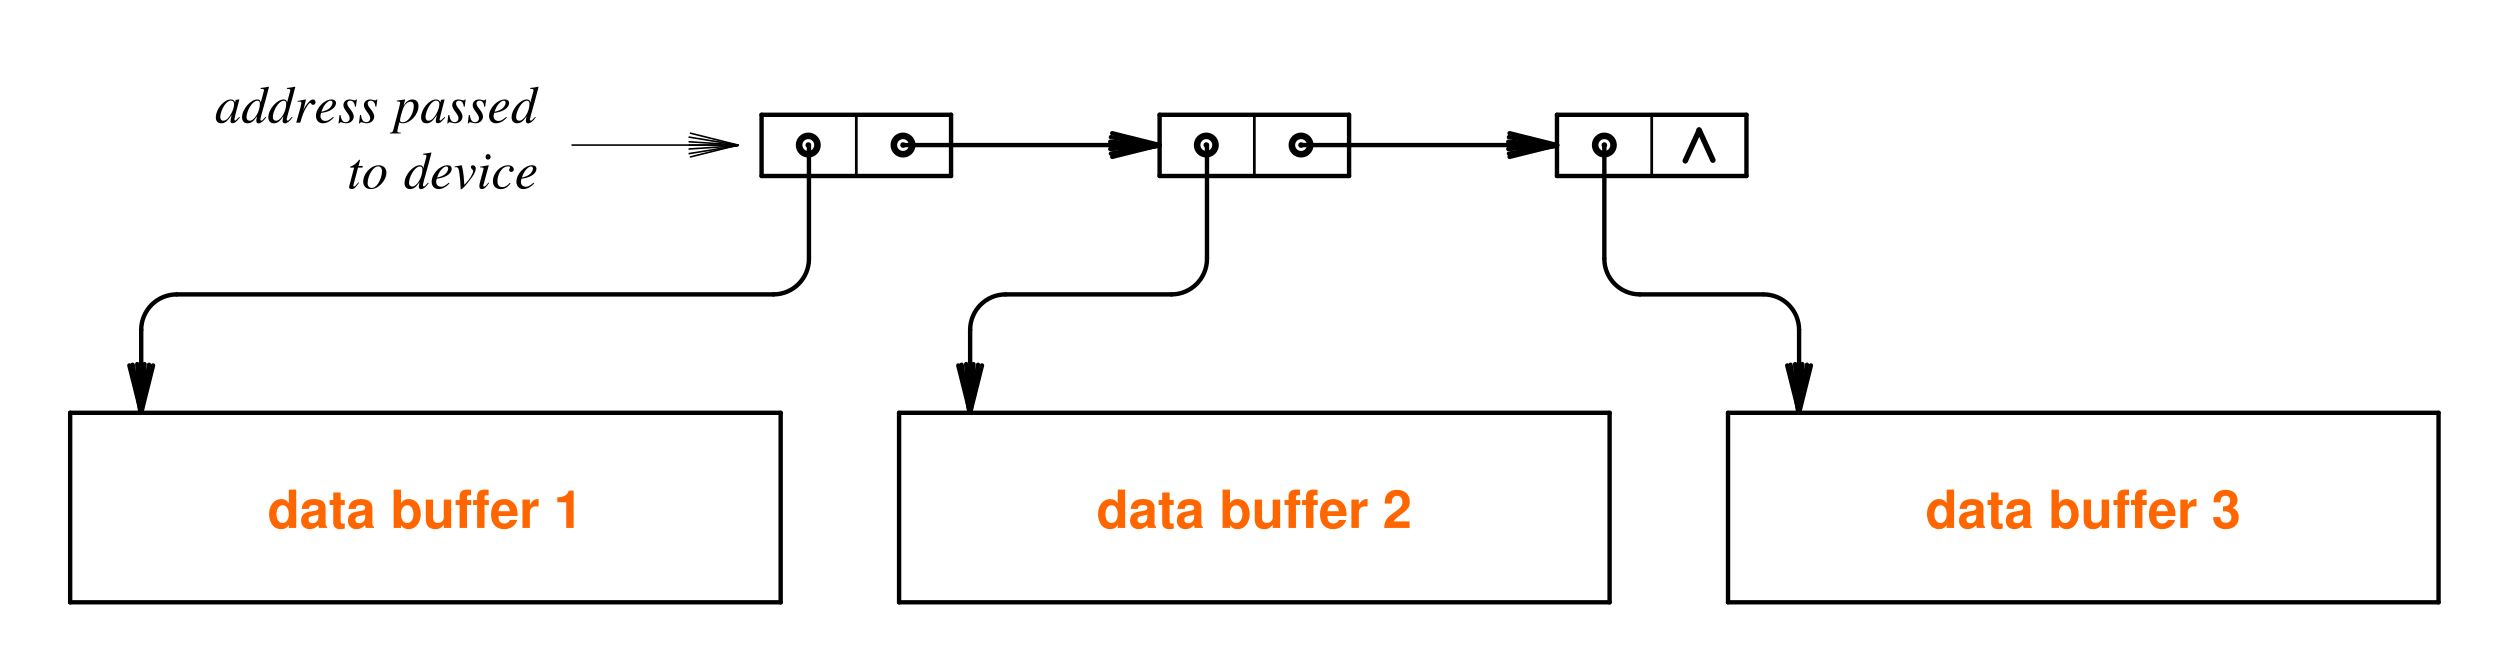
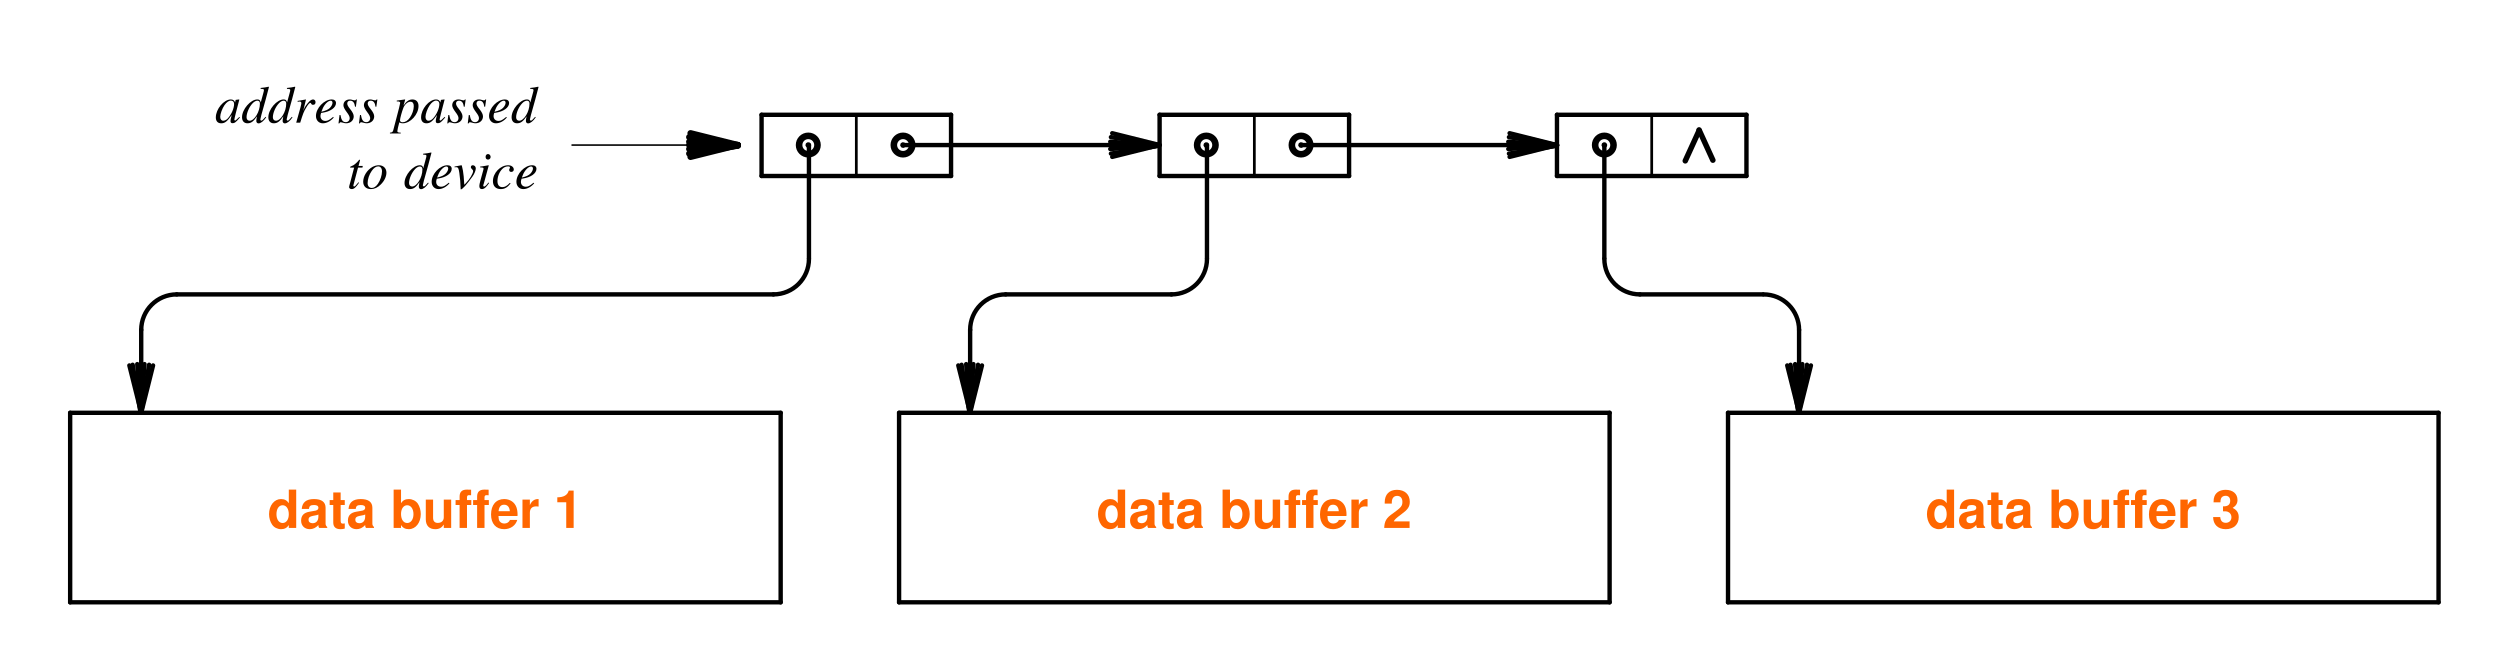
<svg xmlns="http://www.w3.org/2000/svg" xmlns:xlink="http://www.w3.org/1999/xlink" width="380" height="100" version="1.1" viewBox="0 0 380 100">
  <defs>
    <g id="k">
-       <path d="m3.234 0h1.125v-5.828h-1.125v2.062c-0.281-0.422-0.641-0.625-1.188-0.625-1.031 0-1.812 0.984-1.812 2.297 0 0.578 0.172 1.172 0.469 1.594 0.281 0.422 0.812 0.688 1.344 0.688 0.547 0 0.906-0.203 1.188-0.625zm-0.938-3.453c0.562 0 0.938 0.547 0.938 1.375 0 0.781-0.375 1.328-0.938 1.328s-0.938-0.547-0.938-1.344c0-0.812 0.375-1.359 0.938-1.359z" />
+       <path d="m3.234 0h1.125v-5.828h-1.125v2.062c-.281-.422-.641-.625-1.188-.625-1.031 0-1.812.984-1.812 2.297 0 .578.172 1.172.469 1.594.281.422.812.688 1.344.688.547 0 .906-.203 1.188-.625zm-.938-3.453c.562 0 .938.547.938 1.375 0 .781-.375 1.328-.938 1.328s-.938-.547-.938-1.344c0-.812.375-1.359.938-1.359z" />
    </g>
    <g id="b">
-       <path d="m4.188-0.141c-0.188-0.172-0.25-0.312-0.25-0.516v-2.406c0-0.875-0.594-1.328-1.766-1.328s-1.781 0.5-1.859 1.5h1.094c0.047-0.453 0.234-0.594 0.781-0.594 0.438 0 0.656 0.141 0.656 0.422 0 0.156-0.078 0.266-0.203 0.344-0.141 0.078-0.141 0.078-0.703 0.172l-0.438 0.078c-0.859 0.141-1.281 0.578-1.281 1.359 0 0.766 0.531 1.297 1.312 1.297 0.484 0 0.922-0.203 1.312-0.625 0 0.234 0.031 0.312 0.125 0.438h1.219zm-1.344-1.594c0 0.641-0.328 1.016-0.891 1.016-0.375 0-0.609-0.203-0.609-0.516 0-0.344 0.172-0.5 0.641-0.594l0.391-0.078c0.281-0.047 0.344-0.062 0.469-0.141z" />
+       <path d="m4.188-.141c-.188-.172-.25-.312-.25-.516v-2.406c0-.875-.594-1.328-1.766-1.328s-1.781.5-1.859 1.5h1.094c.047-.453.234-.594.781-.594.438 0 .656.141.656.422 0 .156-.078.266-.203.344-.141.078-.141.078-.703.172l-.438.078c-.859.141-1.281.578-1.281 1.359 0 .766.531 1.297 1.312 1.297.484 0 .922-.203 1.312-.625 0 .234.031.312.125.438h1.219zm-1.344-1.594c0 .641-.328 1.016-.891 1.016-.375 0-.609-.203-.609-.516 0-.344.172-.5.641-.594l.391-.078c.281-.047.344-.062.469-.141z" />
    </g>
    <g id="j">
-       <path d="m2.406-4.234h-0.625v-1.156h-1.125v1.156h-0.547v0.75h0.547v2.656c0 0.672 0.375 1.016 1.109 1.016 0.25 0 0.438-0.031 0.641-0.094v-0.781c-0.109 0.016-0.172 0.031-0.25 0.031-0.297 0-0.375-0.094-0.375-0.484v-2.344h0.625z" />
+       <path d="m2.406-4.234h-.625v-1.156h-1.125v1.156h-.547v.75h.547v2.656c0 .672.375 1.016 1.109 1.016.25 0 .438-.031.641-.094v-.781c-.109.016-.172.031-.25.031-.297 0-.375-.094-.375-.484v-2.344h.625z" />
    </g>
    <g id="i">
-       <path d="m0.469-5.828v5.828h1.125v-0.438c0.266 0.422 0.641 0.625 1.188 0.625 1.031 0 1.812-0.984 1.812-2.297 0-0.578-0.172-1.172-0.453-1.594-0.297-0.422-0.828-0.688-1.359-0.688-0.547 0-0.922 0.203-1.188 0.625v-2.062zm2.062 2.375c0.562 0 0.953 0.562 0.953 1.359s-0.391 1.344-0.953 1.344-0.938-0.531-0.938-1.375c0-0.781 0.375-1.328 0.938-1.328z" />
+       <path d="m.469-5.828v5.828h1.125v-.438c.266.422.641.625 1.188.625 1.031 0 1.812-.984 1.812-2.297 0-.578-.172-1.172-.453-1.594-.297-.422-.828-.688-1.359-.688-.547 0-.922.203-1.188.625v-2.062zm2.062 2.375c.562 0 .953.562.953 1.359s-.391 1.344-.953 1.344-.938-.531-.938-1.375c0-.781.375-1.328.938-1.328z" />
    </g>
    <g id="h">
-       <path d="m4.328 0v-4.312h-1.125v2.703c0 0.5-0.344 0.844-0.906 0.844-0.469 0-0.719-0.266-0.719-0.781v-2.766h-1.109v3c0 0.953 0.516 1.5 1.438 1.5 0.594 0 0.984-0.219 1.297-0.703v0.516z" />
+       <path d="m4.328 0v-4.312h-1.125v2.703c0 .5-.344.844-.906.844-.469 0-.719-.266-.719-.781v-2.766h-1.109v3c0 .953.516 1.5 1.438 1.5.594 0 .984-.219 1.297-.703v.516z" />
    </g>
    <g id="a">
-       <path d="m2.5-4.234h-0.656v-0.422c0-0.219 0.094-0.328 0.297-0.328 0.109 0 0.219 0 0.328 0.016v-0.844c-0.25-0.016-0.484-0.016-0.641-0.016-0.75 0-1.109 0.344-1.109 1.078v0.516h-0.609v0.75h0.609v3.484h1.125v-3.484h0.656z" />
+       <path d="m2.5-4.234h-.656v-.422c0-.219.094-.328.297-.328.109 0 .219 0 .328.016v-.844c-.25-.016-.484-.016-.641-.016-.75 0-1.109.344-1.109 1.078v.516h-.609v.75h.609v3.484h1.125v-3.484h.656z" />
    </g>
    <g id="g">
-       <path d="m4.188-1.812c0.016-0.094 0.016-0.125 0.016-0.188 0-0.438-0.062-0.828-0.172-1.141-0.281-0.781-0.984-1.25-1.859-1.25-1.234 0-2 0.891-2 2.344 0 1.391 0.75 2.234 1.984 2.234 0.969 0 1.75-0.547 2-1.406h-1.109c-0.141 0.344-0.453 0.547-0.859 0.547-0.312 0-0.578-0.141-0.734-0.375-0.094-0.156-0.141-0.359-0.156-0.766zm-2.875-0.734c0.078-0.672 0.344-0.984 0.844-0.984 0.516 0 0.812 0.344 0.875 0.984z" />
+       <path d="m4.188-1.812c.016-.094.016-.125.016-.188 0-.438-.062-.828-.172-1.141-.281-.781-.984-1.25-1.859-1.25-1.234 0-2 .891-2 2.344 0 1.391.75 2.234 1.984 2.234.969 0 1.75-.547 2-1.406h-1.109c-.141.344-.453.547-.859.547-.312 0-.578-.141-.734-.375-.094-.156-.141-.359-.156-.766zm-2.875-.734c.078-.672.344-.984.844-.984.516 0 .812.344.875.984z" />
    </g>
    <g id="f">
-       <path d="m0.5-4.312v4.312h1.125v-2.297c0-0.656 0.328-0.984 0.984-0.984 0.125 0 0.203 0.016 0.344 0.031v-1.141h-0.125c-0.516 0-0.953 0.328-1.203 0.922v-0.844z" />
+       <path d="m.5-4.312v4.312h1.125v-2.297c0-.656.328-.984.984-.984.125 0 .203.016.344.031v-1.141h-.125c-.516 0-.953.328-1.203.922v-.844z" />
    </g>
    <g id="t">
-       <path d="m1.906-3.906v3.906h1.125v-5.672h-0.75c-0.172 0.672-0.766 1.016-1.734 1.016v0.75z" />
+       <path d="m1.906-3.906v3.906h1.125v-5.672h-.75c-.172.672-.766 1.016-1.734 1.016v.75z" />
    </g>
    <g id="v">
-       <path d="m4.094-1h-2.406c0.156-0.297 0.328-0.469 1.156-1.078 0.984-0.719 1.281-1.141 1.281-1.906 0-1.109-0.766-1.812-1.953-1.812-1.172 0-1.859 0.703-1.859 1.906v0.188h1.078v-0.172c0-0.641 0.297-1 0.812-1 0.5 0 0.797 0.344 0.797 0.906 0 0.625-0.188 0.859-1.453 1.766-0.969 0.656-1.266 1.141-1.312 2.203h3.859z" />
+       <path d="m4.094-1h-2.406c.156-.297.328-.469 1.156-1.078.984-.719 1.281-1.141 1.281-1.906 0-1.109-.766-1.812-1.953-1.812-1.172 0-1.859.703-1.859 1.906v.188h1.078v-.172c0-.641.297-1 .812-1 .5 0 .797.344.797.906 0 .625-.188.859-1.453 1.766-.969.656-1.266 1.141-1.312 2.203h3.859z" />
    </g>
    <g id="u">
-       <path d="m1.734-2.531c0.438 0 0.453 0 0.656 0.047 0.375 0.109 0.625 0.438 0.625 0.859 0 0.5-0.359 0.844-0.844 0.844-0.531 0-0.812-0.297-0.859-0.875h-1.078c0 1.125 0.734 1.844 1.906 1.844 1.219 0 1.984-0.719 1.984-1.812 0-0.672-0.281-1.109-0.922-1.422 0.516-0.328 0.734-0.688 0.734-1.203 0-0.938-0.703-1.547-1.797-1.547-0.828 0-1.453 0.359-1.703 0.984-0.094 0.266-0.141 0.453-0.141 0.922h1.047c0.016-0.297 0.031-0.453 0.094-0.594 0.094-0.25 0.359-0.406 0.688-0.406 0.438 0 0.703 0.281 0.703 0.75 0 0.578-0.328 0.859-1 0.859h-0.094z" />
+       <path d="m1.734-2.531c.438 0 .453 0 .656.047.375.109.625.438.625.859 0 .5-.359.844-.844.844-.531 0-.812-.297-.859-.875h-1.078c0 1.125.734 1.844 1.906 1.844 1.219 0 1.984-.719 1.984-1.812 0-.672-.281-1.109-.922-1.422.516-.328.734-.688.734-1.203 0-.938-.703-1.547-1.797-1.547-.828 0-1.453.359-1.703.984-.094.266-.141.453-.141.922h1.047c.016-.297.031-.453.094-.594.094-.25.359-.406.688-.406.438 0 .703.281.703.75 0 .578-.328.859-1 .859h-.094z" />
    </g>
    <g id="l">
-       <path d="m3.719-0.875-0.234 0.219c-0.25 0.25-0.344 0.328-0.406 0.328s-0.125-0.047-0.125-0.109c0-0.156 0.344-1.531 0.719-2.906 0.031-0.078 0.031-0.094 0.047-0.156l-0.062-0.031-0.484 0.062-0.016 0.016-0.094 0.391c-0.062-0.297-0.297-0.469-0.641-0.469-1.062 0-2.281 1.453-2.281 2.734 0 0.562 0.297 0.891 0.812 0.891 0.562 0 0.906-0.266 1.609-1.266-0.172 0.656-0.188 0.719-0.188 0.922 0 0.234 0.094 0.328 0.328 0.328 0.312 0 0.5-0.156 1.109-0.875zm-1.25-2.484c0.281 0.016 0.453 0.219 0.453 0.5 0 0.672-0.406 1.609-0.953 2.203-0.188 0.219-0.469 0.359-0.703 0.359-0.281 0-0.453-0.234-0.453-0.594 0-0.453 0.297-1.266 0.641-1.766 0.328-0.469 0.688-0.719 1.016-0.703z" />
+       <path d="m3.719-.875-.234.219c-.25.25-.344.328-.406.328s-.125-.047-.125-.109c0-.156.344-1.531.719-2.906.031-.078.031-.094.047-.156l-.062-.031-.484.062-.016.016-.094.391c-.062-.297-.297-.469-.641-.469-1.062 0-2.281 1.453-2.281 2.734 0 .562.297.891.812.891.562 0 .906-.266 1.609-1.266-.172.656-.188.719-.188.922 0 .234.094.328.328.328.312 0 .5-.156 1.109-.875zm-1.25-2.484c.281.016.453.219.453.5 0 .672-.406 1.609-.953 2.203-.188.219-.469.359-.703.359-.281 0-.453-.234-.453-.594 0-.453.297-1.266.641-1.766.328-.469.688-.719 1.016-.703z" />
    </g>
    <g id="e">
-       <path d="m3.703-0.891c-0.438 0.5-0.516 0.578-0.656 0.578-0.078 0-0.141-0.078-0.141-0.172 0-0.125 0.25-1.062 0.516-1.969 0.188-0.641 0.344-1.219 0.797-2.969l-0.047-0.047c-0.406 0.094-0.703 0.141-1.219 0.188v0.141c0.438 0.016 0.5 0.031 0.5 0.203 0 0.109-0.016 0.141-0.125 0.562l-0.359 1.312c-0.062-0.344-0.203-0.469-0.516-0.469-1.031 0-2.328 1.5-2.328 2.703 0 0.578 0.312 0.922 0.828 0.922 0.547 0 0.906-0.266 1.453-1.062-0.094 0.406-0.109 0.531-0.109 0.719 0 0.203 0.141 0.359 0.328 0.359 0.344 0 0.766-0.328 1.172-0.922zm-1.219-2.453c0.25 0.016 0.359 0.172 0.359 0.453 0 1.219-0.828 2.594-1.562 2.594-0.281 0-0.469-0.203-0.469-0.531 0-0.656 0.406-1.594 0.938-2.141 0.219-0.234 0.516-0.391 0.734-0.375z" />
+       <path d="m3.703-.891c-.438.5-.516.578-.656.578-.078 0-.141-.078-.141-.172 0-.125.25-1.062.516-1.969.188-.641.344-1.219.797-2.969l-.047-.047c-.406.094-.703.141-1.219.188v.141c.438.016.5.031.5.203 0 .109-.016.141-.125.562l-.359 1.312c-.062-.344-.203-.469-.516-.469-1.031 0-2.328 1.5-2.328 2.703 0 .578.312.922.828.922.547 0 .906-.266 1.453-1.062-.094.406-.109.531-.109.719 0 .203.141.359.328.359.344 0 .766-.328 1.172-.922zm-1.219-2.453c.25.016.359.172.359.453 0 1.219-.828 2.594-1.562 2.594-.281 0-.469-.203-.469-.531 0-.656.406-1.594.938-2.141.219-.234.516-.391.734-.375z" />
    </g>
    <g id="q">
-       <path d="m0.969 0c0.422-1.375 0.547-1.703 0.922-2.312 0.266-0.453 0.484-0.703 0.625-0.703 0.047 0 0.078 0.047 0.125 0.125 0.062 0.125 0.125 0.172 0.281 0.172 0.25 0 0.375-0.141 0.375-0.406 0-0.234-0.156-0.406-0.375-0.406-0.188 0-0.406 0.125-0.609 0.344-0.328 0.344-0.656 0.797-0.781 1.125l-0.109 0.281 0.422-1.734-0.016-0.016c-0.594 0.109-0.656 0.125-1.25 0.219v0.141c0.188-0.031 0.219-0.047 0.281-0.047 0.172 0 0.281 0.078 0.281 0.234 0 0.109 0 0.109-0.125 0.641l-0.656 2.344z" />
+       <path d="m.969 0c.422-1.375.547-1.703.922-2.312.266-.453.484-.703.625-.703.047 0 .078.047.125.125.062.125.125.172.281.172.25 0 .375-.141.375-.406 0-.234-.156-.406-.375-.406-.188 0-.406.125-.609.344-.328.344-.656.797-.781 1.125l-.109.281.422-1.734-.016-.016c-.594.109-.656.125-1.25.219v.141c.188-.031.219-.047.281-.047.172 0 .281.078.281.234 0 .109 0 .109-.125.641l-.656 2.344z" />
    </g>
    <g id="d">
-       <path d="m2.859-0.875c-0.578 0.469-0.812 0.609-1.172 0.609-0.453 0-0.75-0.297-0.75-0.734 0-0.125 0.016-0.234 0.094-0.484l0.219-0.031c1.203-0.172 2.047-0.781 2.047-1.469 0-0.328-0.234-0.547-0.641-0.547-1.156 0-2.406 1.312-2.406 2.516 0 0.656 0.438 1.109 1.047 1.109 0.578 0 1.188-0.328 1.656-0.875zm-1.641-1.141c0.266-0.719 0.859-1.328 1.266-1.328 0.172 0 0.281 0.125 0.281 0.312 0 0.25-0.156 0.531-0.391 0.781-0.297 0.281-0.609 0.422-1.297 0.594z" />
+       <path d="m2.859-.875c-.578.469-.812.609-1.172.609-.453 0-.75-.297-.75-.734 0-.125.016-.234.094-.484l.219-.031c1.203-.172 2.047-.781 2.047-1.469 0-.328-.234-.547-.641-.547-1.156 0-2.406 1.312-2.406 2.516 0 .656.438 1.109 1.047 1.109.578 0 1.188-.328 1.656-.875zm-1.641-1.141c.266-.719.859-1.328 1.266-1.328.172 0 .281.125.281.312 0 .25-.156.531-.391.781-.297.281-.609.422-1.297.594z" />
    </g>
    <g id="c">
-       <path d="m0.281-1.172-0.156 1.281h0.125c0.078-0.141 0.109-0.172 0.203-0.172 0.078 0 0.234 0.031 0.391 0.078 0.188 0.047 0.297 0.078 0.438 0.078 0.672 0 1.156-0.438 1.156-1.047 0-0.312-0.172-0.656-0.547-1.125-0.312-0.375-0.438-0.625-0.438-0.844 0-0.266 0.172-0.422 0.453-0.422 0.406 0 0.656 0.297 0.734 0.922h0.125l0.156-1.109h-0.109c-0.062 0.109-0.109 0.141-0.234 0.141-0.062 0-0.141-0.016-0.297-0.062-0.188-0.062-0.312-0.078-0.438-0.078-0.594 0-0.969 0.344-0.969 0.891 0 0.25 0.172 0.594 0.5 1.031 0.312 0.406 0.453 0.688 0.453 0.906 0 0.375-0.25 0.625-0.594 0.625-0.453 0-0.688-0.328-0.812-1.094z" />
+       <path d="m.281-1.172-.156 1.281h.125c.078-.141.109-.172.203-.172.078 0 .234.031.391.078.188.047.297.078.438.078.672 0 1.156-.438 1.156-1.047 0-.312-.172-.656-.547-1.125-.312-.375-.438-.625-.438-.844 0-.266.172-.422.453-.422.406 0 .656.297.734.922h.125l.156-1.109h-.109c-.062.109-.109.141-.234.141-.062 0-.141-.016-.297-.062-.188-.062-.312-.078-.438-.078-.594 0-.969.344-.969.891 0 .25.172.594.5 1.031.312.406.453.688.453.906 0 .375-.25.625-.594.625-.453 0-.688-.328-.812-1.094z" />
    </g>
    <g id="p">
-       <path d="m0.453-3.219 0.172-0.016c0.188 0 0.344 0.094 0.344 0.219 0 0.109-0.281 1.219-0.562 2.266-0.188 0.688-0.344 1.281-0.469 1.797-0.078 0.359-0.188 0.453-0.531 0.469v0.125h1.641v-0.125c-0.391 0-0.516-0.062-0.516-0.234 0-0.109 0.125-0.719 0.297-1.328 0.203 0.109 0.344 0.141 0.531 0.141 1.156 0 2.391-1.344 2.391-2.625 0-0.625-0.344-1-0.922-1-0.516 0-0.906 0.266-1.359 0.922l0.234-0.812c0-0.047 0.016-0.062 0.016-0.062 0-0.031-0.016-0.047-0.047-0.047h-0.016l-1.219 0.172zm2.078 0.031c0.344 0.016 0.5 0.234 0.5 0.688 0 0.547-0.234 1.219-0.578 1.719-0.328 0.484-0.719 0.719-1.141 0.719-0.219 0-0.375-0.125-0.375-0.297 0-0.266 0.281-1.312 0.516-1.906 0.219-0.547 0.688-0.938 1.078-0.922z" />
+       <path d="m.453-3.219.172-.016c.188 0 .344.094.344.219 0 .109-.281 1.219-.562 2.266-.188.688-.344 1.281-.469 1.797-.078.359-.188.453-.531.469v.125h1.641v-.125c-.391 0-.516-.062-.516-.234 0-.109.125-.719.297-1.328.203.109.344.141.531.141 1.156 0 2.391-1.344 2.391-2.625 0-.625-.344-1-.922-1-.516 0-.906.266-1.359.922l.234-.812c0-.047.016-.062.016-.062 0-.031-.016-.047-.047-.047h-.016l-1.219.172zm2.078.031c.344.016.5.234.5.688 0 .547-.234 1.219-.578 1.719-.328.484-.719.719-1.141.719-.219 0-.375-.125-.375-.297 0-.266.281-1.312.516-1.906.219-.547.688-.938 1.078-.922z" />
    </g>
    <g id="o">
-       <path d="m2.375-3.422h-0.641l0.219-0.828v-0.047c0-0.047-0.016-0.078-0.062-0.078s-0.062 0.016-0.109 0.078c-0.312 0.406-0.812 0.812-1.062 0.875-0.203 0.062-0.266 0.125-0.266 0.203 0 0.016 0 0.031 0.016 0.047h0.594l-0.578 2.203c-0.016 0.078-0.031 0.109-0.047 0.172-0.078 0.266-0.141 0.516-0.141 0.594 0 0.156 0.172 0.297 0.391 0.297 0.359 0 0.625-0.234 1.125-0.969l-0.094-0.062c-0.406 0.5-0.531 0.641-0.656 0.641-0.078 0-0.125-0.062-0.125-0.172l0.016-0.031 0.703-2.672h0.672z" />
+       <path d="m2.375-3.422h-.641l.219-.828v-.047c0-.047-.016-.078-.062-.078s-.062.016-.109.078c-.312.406-.812.812-1.062.875-.203.062-.266.125-.266.203 0 .016 0 .031.016.047h.594l-.578 2.203c-.016.078-.031.109-.047.172-.078.266-.141.516-.141.594 0 .156.172.297.391.297.359 0 .625-.234 1.125-.969l-.094-.062c-.406.5-.531.641-.656.641-.078 0-.125-.062-.125-.172l.016-.031.703-2.672h.672z" />
    </g>
    <g id="n">
-       <path d="m2.594-3.531c-0.344 0-0.656 0.094-0.984 0.266-0.812 0.469-1.391 1.391-1.391 2.234 0 0.688 0.438 1.125 1.172 1.125 0.531 0 1.047-0.234 1.5-0.703 0.531-0.516 0.859-1.188 0.859-1.797 0-0.672-0.469-1.125-1.156-1.125zm-0.094 0.172c0.344 0 0.578 0.297 0.578 0.75 0 0.594-0.266 1.391-0.625 1.906-0.297 0.422-0.594 0.625-0.938 0.625-0.375 0-0.625-0.297-0.625-0.734 0-0.594 0.234-1.297 0.625-1.859 0.312-0.453 0.641-0.688 0.984-0.688z" />
+       <path d="m2.594-3.531c-.344 0-.656.094-.984.266-.812.469-1.391 1.391-1.391 2.234 0 .688.438 1.125 1.172 1.125.531 0 1.047-.234 1.5-.703.531-.516.859-1.188.859-1.797 0-.672-.469-1.125-1.156-1.125zm-.094.172c.344 0 .578.297.578.75 0 .594-.266 1.391-.625 1.906-.297.422-.594.625-.938.625-.375 0-.625-.297-.625-.734 0-.594.234-1.297.625-1.859.312-.453.641-.688.984-.688z" />
    </g>
    <g id="m">
-       <path d="m0.172-3.219c0.078-0.016 0.141-0.016 0.234-0.016 0.312 0 0.391 0.141 0.5 0.875 0.094 0.562 0.188 1.734 0.188 2.219 0 0.234 0 0.281 0.062 0.281 0.203 0 0.938-0.812 1.766-1.984 0.281-0.391 0.484-0.906 0.484-1.219 0-0.25-0.203-0.469-0.453-0.469-0.172 0-0.297 0.109-0.297 0.281 0 0.125 0.062 0.219 0.203 0.344 0.094 0.094 0.141 0.156 0.141 0.25 0 0.375-0.516 1.25-1.094 1.844l-0.25 0.25c-0.062-1.125-0.109-1.547-0.203-2.141-0.172-0.812-0.172-0.828-0.234-0.828-0.047 0-0.094 0.016-0.156 0.031-0.141 0.031-0.625 0.125-0.891 0.172z" />
+       <path d="m.172-3.219c.078-.016.141-.016.234-.016.312 0 .391.141.5.875.094.562.188 1.734.188 2.219 0 .234 0 .281.062.281.203 0 .938-.812 1.766-1.984.281-.391.484-.906.484-1.219 0-.25-.203-.469-.453-.469-.172 0-.297.109-.297.281 0 .125.062.219.203.344.094.094.141.156.141.25 0 .375-.516 1.25-1.094 1.844l-.25.25c-.062-1.125-.109-1.547-.203-2.141-.172-.812-.172-.828-.234-.828-.047 0-.094.016-.156.031-.141.031-.625.125-.891.172z" />
    </g>
    <g id="s">
-       <path d="m1.781-0.906c-0.203 0.266-0.25 0.328-0.328 0.406-0.141 0.125-0.266 0.219-0.328 0.219s-0.141-0.062-0.141-0.125c0-0.078 0.031-0.203 0.094-0.359l0.031-0.141 0.016-0.016v-0.016l0.703-2.578-0.031-0.016c-0.812 0.156-0.969 0.172-1.281 0.203v0.125c0.438 0.016 0.516 0.031 0.516 0.188 0 0.078-0.031 0.203-0.078 0.359l-0.391 1.422c-0.125 0.469-0.172 0.703-0.172 0.859 0 0.297 0.125 0.469 0.375 0.469 0.375 0 0.656-0.25 1.109-0.922zm-0.062-4.328c-0.219 0-0.375 0.172-0.375 0.422 0 0.266 0.141 0.422 0.375 0.422 0.203 0 0.391-0.172 0.391-0.406s-0.188-0.438-0.391-0.438z" />
+       <path d="m1.781-.906c-.203.266-.25.328-.328.406-.141.125-.266.219-.328.219s-.141-.062-.141-.125c0-.078.031-.203.094-.359l.031-.141.016-.016v-.016l.703-2.578-.031-.016c-.812.156-.969.172-1.281.203v.125c.438.016.516.031.516.188 0 .078-.031.203-.078.359l-.391 1.422c-.125.469-.172.703-.172.859 0 .297.125.469.375.469.375 0 .656-.25 1.109-.922zm-.062-4.328c-.219 0-.375.172-.375.422 0 .266.141.422.375.422.203 0 .391-.172.391-.406s-.188-.438-.391-.438z" />
    </g>
    <g id="r">
-       <path d="m2.797-0.844c-0.438 0.469-0.75 0.641-1.141 0.641-0.453 0-0.734-0.328-0.734-0.906 0-0.688 0.281-1.406 0.734-1.859 0.234-0.25 0.547-0.391 0.875-0.391 0.188 0 0.297 0.062 0.297 0.156 0 0.047-0.016 0.078-0.047 0.156-0.062 0.109-0.078 0.156-0.078 0.234 0 0.188 0.125 0.297 0.312 0.297 0.219 0 0.391-0.141 0.391-0.359 0-0.375-0.359-0.656-0.844-0.656-1.203 0-2.328 1.172-2.328 2.422 0 0.75 0.438 1.203 1.188 1.203 0.594 0 1.016-0.25 1.5-0.859z" />
+       <path d="m2.797-.844c-.438.469-.75.641-1.141.641-.453 0-.734-.328-.734-.906 0-.688.281-1.406.734-1.859.234-.25.547-.391.875-.391.188 0 .297.062.297.156 0 .047-.016.078-.047.156-.062.109-.078.156-.078.234 0 .188.125.297.312.297.219 0 .391-.141.391-.359 0-.375-.359-.656-.844-.656-1.203 0-2.328 1.172-2.328 2.422 0 .75.438 1.203 1.188 1.203.594 0 1.016-.25 1.5-.859z" />
    </g>
  </defs>
-   <path d="m10.663 91.549v-28.801" fill="none" stroke="#000000" stroke-linecap="round" stroke-miterlimit="10" stroke-width=".667" />
-   <path d="m10.663 62.748h108" fill="none" stroke="#000000" stroke-linecap="round" stroke-miterlimit="10" stroke-width=".667" />
-   <path d="m118.66 62.748v28.801" fill="none" stroke="#000000" stroke-linecap="round" stroke-miterlimit="10" stroke-width=".667" />
-   <path d="m118.66 91.549h-108" fill="none" stroke="#000000" stroke-linecap="round" stroke-miterlimit="10" stroke-width=".667" />
-   <g transform="translate(-97.337 -46.552)" fill="#ff6600">
+   <g fill="none" stroke="#000" stroke-linecap="round" stroke-miterlimit="10" stroke-width=".667">
+     <path d="m10.663 91.549v-28.801" />
+     <path d="m10.663 62.748h108" />
+     <path d="m118.66 62.748v28.801" />
+     <path d="m118.66 91.549h-108" />
+   </g>
+   <g transform="translate(-97.337 -46.552)" fill="#f60">
    <use x="138" y="126.8" xlink:href="#k" />
    <use x="142.888" y="126.8" xlink:href="#b" />
    <use x="147.336" y="126.8" xlink:href="#j" />
    <use x="150" y="126.8" xlink:href="#b" />
    <use x="156.7" y="126.8" xlink:href="#i" />
    <use x="161.588" y="126.8" xlink:href="#h" />
    <use x="166.476" y="126.8" xlink:href="#a" />
    <use x="169.14" y="126.8" xlink:href="#a" />
    <use x="171.804" y="126.8" xlink:href="#g" />
    <use x="176.252" y="126.8" xlink:href="#f" />
    <use x="181.5" y="126.8" xlink:href="#t" />
  </g>
-   <path d="m136.66 91.549v-28.801" fill="none" stroke="#000000" stroke-linecap="round" stroke-miterlimit="10" stroke-width=".667" />
-   <path d="m136.66 62.748h108" fill="none" stroke="#000000" stroke-linecap="round" stroke-miterlimit="10" stroke-width=".667" />
-   <path d="m244.66 62.748v28.801" fill="none" stroke="#000000" stroke-linecap="round" stroke-miterlimit="10" stroke-width=".667" />
-   <path d="m244.66 91.549h-108" fill="none" stroke="#000000" stroke-linecap="round" stroke-miterlimit="10" stroke-width=".667" />
-   <g transform="translate(-97.337 -46.552)" fill="#ff6600">
+   <g fill="none" stroke="#000" stroke-linecap="round" stroke-miterlimit="10" stroke-width=".667">
+     <path d="m136.66 91.549v-28.801" />
+     <path d="m136.66 62.748h108" />
+     <path d="m244.66 62.748v28.801" />
+     <path d="m244.66 91.549h-108" />
+   </g>
+   <g transform="translate(-97.337 -46.552)" fill="#f60">
    <use x="264" y="126.8" xlink:href="#k" />
    <use x="268.888" y="126.8" xlink:href="#b" />
    <use x="273.336" y="126.8" xlink:href="#j" />
    <use x="276" y="126.8" xlink:href="#b" />
    <use x="282.7" y="126.8" xlink:href="#i" />
    <use x="287.588" y="126.8" xlink:href="#h" />
    <use x="292.476" y="126.8" xlink:href="#a" />
    <use x="295.14" y="126.8" xlink:href="#a" />
    <use x="297.804" y="126.8" xlink:href="#g" />
    <use x="302.252" y="126.8" xlink:href="#f" />
    <use x="307.5" y="126.8" xlink:href="#v" />
  </g>
-   <path d="m262.66 91.549v-28.801" fill="none" stroke="#000000" stroke-linecap="round" stroke-miterlimit="10" stroke-width=".667" />
-   <path d="m262.66 62.748h108" fill="none" stroke="#000000" stroke-linecap="round" stroke-miterlimit="10" stroke-width=".667" />
-   <path d="m370.66 62.748v28.801" fill="none" stroke="#000000" stroke-linecap="round" stroke-miterlimit="10" stroke-width=".667" />
-   <path d="m370.66 91.549h-108" fill="none" stroke="#000000" stroke-linecap="round" stroke-miterlimit="10" stroke-width=".667" />
-   <g transform="translate(-97.337 -46.552)" fill="#ff6600">
+   <g fill="none" stroke="#000" stroke-linecap="round" stroke-miterlimit="10" stroke-width=".667">
+     <path d="m262.66 91.549v-28.801" />
+     <path d="m262.66 62.748h108" />
+     <path d="m370.66 62.748v28.801" />
+     <path d="m370.66 91.549h-108" />
+   </g>
+   <g transform="translate(-97.337 -46.552)" fill="#f60">
    <use x="390" y="126.8" xlink:href="#k" />
    <use x="394.888" y="126.8" xlink:href="#b" />
    <use x="399.336" y="126.8" xlink:href="#j" />
    <use x="402" y="126.8" xlink:href="#b" />
    <use x="408.7" y="126.8" xlink:href="#i" />
    <use x="413.588" y="126.8" xlink:href="#h" />
    <use x="418.476" y="126.8" xlink:href="#a" />
    <use x="421.14" y="126.8" xlink:href="#a" />
    <use x="423.804" y="126.8" xlink:href="#g" />
    <use x="428.252" y="126.8" xlink:href="#f" />
    <use x="433.5" y="126.8" xlink:href="#u" />
  </g>
-   <path d="m176.26 26.748v-9.301" fill="none" stroke="#000000" stroke-linecap="round" stroke-miterlimit="10" stroke-width=".667" />
-   <path d="m176.26 17.448h28.797" fill="none" stroke="#000000" stroke-linecap="round" stroke-miterlimit="10" stroke-width=".667" />
-   <path d="m205.06 17.448v9.301" fill="none" stroke="#000000" stroke-linecap="round" stroke-miterlimit="10" stroke-width=".667" />
-   <path d="m205.06 26.748h-28.797" fill="none" stroke="#000000" stroke-linecap="round" stroke-miterlimit="10" stroke-width=".667" />
-   <path d="m115.76 26.748v-9.301" fill="none" stroke="#000000" stroke-linecap="round" stroke-miterlimit="10" stroke-width=".667" />
-   <path d="m115.76 17.448h28.797" fill="none" stroke="#000000" stroke-linecap="round" stroke-miterlimit="10" stroke-width=".667" />
-   <path d="m144.56 17.448v9.301" fill="none" stroke="#000000" stroke-linecap="round" stroke-miterlimit="10" stroke-width=".667" />
-   <path d="m144.56 26.748h-28.797" fill="none" stroke="#000000" stroke-linecap="round" stroke-miterlimit="10" stroke-width=".667" />
-   <path d="m236.66 26.748v-9.301" fill="none" stroke="#000000" stroke-linecap="round" stroke-miterlimit="10" stroke-width=".667" />
-   <path d="m236.66 17.448h28.801" fill="none" stroke="#000000" stroke-linecap="round" stroke-miterlimit="10" stroke-width=".667" />
-   <path d="m265.46 17.448v9.301" fill="none" stroke="#000000" stroke-linecap="round" stroke-miterlimit="10" stroke-width=".667" />
-   <path d="m265.46 26.748h-28.801" fill="none" stroke="#000000" stroke-linecap="round" stroke-miterlimit="10" stroke-width=".667" />
-   <path d="m130.16 17.448v9.301" fill="none" stroke="#000000" stroke-linecap="round" stroke-miterlimit="10" stroke-width=".417" />
-   <path d="m190.66 17.448v9.301" fill="none" stroke="#000000" stroke-linecap="round" stroke-miterlimit="10" stroke-width=".417" />
-   <path d="m251.06 17.448v9.301" fill="none" stroke="#000000" stroke-linecap="round" stroke-miterlimit="10" stroke-width=".417" />
-   <path d="m256.16 24.448 2.102-4.602" fill="none" stroke="#000000" stroke-linecap="round" stroke-miterlimit="10" stroke-width=".833" />
-   <path d="m258.26 19.748 2.098 4.598" fill="none" stroke="#000000" stroke-linecap="round" stroke-miterlimit="10" stroke-width=".833" />
-   <path d="m122.96 22.049c0-0.055-0.047-0.102-0.102-0.102-0.055 0-0.098 0.047-0.098 0.102 0 0.055 0.043 0.098 0.098 0.098s0.102-0.043 0.102-0.098" fill="none" stroke="#000000" stroke-linecap="round" stroke-miterlimit="10" stroke-width=".667" />
-   <path d="m124.26 22.049c0-0.773-0.629-1.402-1.402-1.402-0.773 0-1.398 0.629-1.398 1.402 0 0.77 0.625 1.398 1.398 1.398 0.773 0 1.402-0.629 1.402-1.398" fill="none" stroke="#000000" stroke-linecap="round" stroke-miterlimit="10" />
-   <path d="m137.36 22.049c0-0.055-0.043-0.102-0.098-0.102s-0.102 0.047-0.102 0.102c0 0.055 0.047 0.098 0.102 0.098 0.055 0 0.098-0.043 0.098-0.098" fill="none" stroke="#000000" stroke-linecap="round" stroke-miterlimit="10" stroke-width=".667" />
-   <path d="m138.66 22.049c0-0.773-0.629-1.402-1.398-1.402-0.773 0-1.402 0.629-1.402 1.402 0 0.77 0.629 1.398 1.402 1.398 0.77 0 1.398-0.629 1.398-1.398" fill="none" stroke="#000000" stroke-linecap="round" stroke-miterlimit="10" />
-   <path d="m183.46 22.049c0-0.055-0.047-0.102-0.102-0.102-0.055 0-0.098 0.047-0.098 0.102 0 0.055 0.043 0.098 0.098 0.098s0.102-0.043 0.102-0.098" fill="none" stroke="#000000" stroke-linecap="round" stroke-miterlimit="10" stroke-width=".667" />
-   <path d="m184.76 22.049c0-0.773-0.629-1.402-1.402-1.402-0.773 0-1.398 0.629-1.398 1.402 0 0.77 0.625 1.398 1.398 1.398 0.773 0 1.402-0.629 1.402-1.398" fill="none" stroke="#000000" stroke-linecap="round" stroke-miterlimit="10" />
-   <path d="m197.86 22.049c0-0.055-0.043-0.102-0.098-0.102s-0.102 0.047-0.102 0.102c0 0.055 0.047 0.098 0.102 0.098 0.055 0 0.098-0.043 0.098-0.098" fill="none" stroke="#000000" stroke-linecap="round" stroke-miterlimit="10" stroke-width=".667" />
-   <path d="m199.16 22.049c0-0.773-0.629-1.402-1.398-1.402-0.773 0-1.402 0.629-1.402 1.402 0 0.77 0.629 1.398 1.402 1.398 0.77 0 1.398-0.629 1.398-1.398" fill="none" stroke="#000000" stroke-linecap="round" stroke-miterlimit="10" />
-   <path d="m243.96 22.049c0-0.055-0.047-0.102-0.102-0.102-0.055 0-0.098 0.047-0.098 0.102 0 0.055 0.043 0.098 0.098 0.098s0.102-0.043 0.102-0.098" fill="none" stroke="#000000" stroke-linecap="round" stroke-miterlimit="10" stroke-width=".667" />
-   <path d="m245.26 22.049c0-0.773-0.629-1.402-1.402-1.402-0.773 0-1.398 0.629-1.398 1.402 0 0.77 0.625 1.398 1.398 1.398 0.773 0 1.402-0.629 1.402-1.398" fill="none" stroke="#000000" stroke-linecap="round" stroke-miterlimit="10" />
-   <path d="m137.36 22.049h38.801" fill="none" stroke="#000000" stroke-linecap="round" stroke-miterlimit="10" stroke-width=".667" />
-   <path d="m169.06 23.846 7.203-1.797" fill="none" stroke="#000000" stroke-linecap="round" stroke-miterlimit="10" stroke-width=".667" />
-   <path d="m168.86 23.346 7.301-1.199" fill="none" stroke="#000000" stroke-linecap="round" stroke-miterlimit="10" stroke-width=".667" />
-   <path d="m168.76 22.647 7.398-0.5" fill="none" stroke="#000000" stroke-linecap="round" stroke-miterlimit="10" stroke-width=".667" />
-   <path d="m168.76 22.049h7.398" fill="none" stroke="#000000" stroke-linecap="round" stroke-miterlimit="10" stroke-width=".667" />
-   <path d="m168.76 21.549 7.398 0.5" fill="none" stroke="#000000" stroke-linecap="round" stroke-miterlimit="10" stroke-width=".667" />
-   <path d="m168.86 20.846 7.301 1.203" fill="none" stroke="#000000" stroke-linecap="round" stroke-miterlimit="10" stroke-width=".667" />
-   <path d="m169.06 20.248 7.203 1.801" fill="none" stroke="#000000" stroke-linecap="round" stroke-miterlimit="10" stroke-width=".667" />
-   <path d="m197.86 22.049h38.801" fill="none" stroke="#000000" stroke-linecap="round" stroke-miterlimit="10" stroke-width=".667" />
-   <path d="m229.46 23.846 7.199-1.797" fill="none" stroke="#000000" stroke-linecap="round" stroke-miterlimit="10" stroke-width=".667" />
-   <path d="m229.36 23.346 7.301-1.199" fill="none" stroke="#000000" stroke-linecap="round" stroke-miterlimit="10" stroke-width=".667" />
-   <path d="m229.26 22.647 7.398-0.5" fill="none" stroke="#000000" stroke-linecap="round" stroke-miterlimit="10" stroke-width=".667" />
-   <path d="m229.26 22.049h7.398" fill="none" stroke="#000000" stroke-linecap="round" stroke-miterlimit="10" stroke-width=".667" />
-   <path d="m229.26 21.549 7.398 0.5" fill="none" stroke="#000000" stroke-linecap="round" stroke-miterlimit="10" stroke-width=".667" />
-   <path d="m229.36 20.846 7.301 1.203" fill="none" stroke="#000000" stroke-linecap="round" stroke-miterlimit="10" stroke-width=".667" />
-   <path d="m229.46 20.248 7.199 1.801" fill="none" stroke="#000000" stroke-linecap="round" stroke-miterlimit="10" stroke-width=".667" />
-   <path d="m122.96 22.049v17.199" fill="none" stroke="#000000" stroke-linecap="round" stroke-miterlimit="10" stroke-width=".667" />
-   <path d="m117.56 44.748c2.984 0 5.402-2.418 5.402-5.402" fill="none" stroke="#000000" stroke-linecap="round" stroke-miterlimit="10" stroke-width=".667" />
-   <path d="m117.56 44.748h-90.699" fill="none" stroke="#000000" stroke-linecap="round" stroke-miterlimit="10" stroke-width=".667" />
-   <path d="m26.863 44.748c-2.981 0-5.398 2.418-5.398 5.398" fill="none" stroke="#000000" stroke-linecap="round" stroke-miterlimit="10" stroke-width=".667" />
-   <path d="m21.464 50.147v12.602" fill="none" stroke="#000000" stroke-linecap="round" stroke-miterlimit="10" stroke-width=".667" />
-   <path d="m19.663 55.549 1.801 7.199" fill="none" stroke="#000000" stroke-linecap="round" stroke-miterlimit="10" stroke-width=".667" />
-   <path d="m20.163 55.448 1.199 7.301" fill="none" stroke="#000000" stroke-linecap="round" stroke-miterlimit="10" stroke-width=".667" />
-   <path d="m20.863 55.346 0.5 7.402" fill="none" stroke="#000000" stroke-linecap="round" stroke-miterlimit="10" stroke-width=".667" />
-   <path d="m21.464 55.346v7.402" fill="none" stroke="#000000" stroke-linecap="round" stroke-miterlimit="10" stroke-width=".667" />
-   <path d="m21.964 55.346-0.5 7.402" fill="none" stroke="#000000" stroke-linecap="round" stroke-miterlimit="10" stroke-width=".667" />
-   <path d="m22.663 55.448-1.199 7.301" fill="none" stroke="#000000" stroke-linecap="round" stroke-miterlimit="10" stroke-width=".667" />
-   <path d="m23.265 55.549-1.801 7.199" fill="none" stroke="#000000" stroke-linecap="round" stroke-miterlimit="10" stroke-width=".667" />
-   <path d="m183.46 22.049v17.199" fill="none" stroke="#000000" stroke-linecap="round" stroke-miterlimit="10" stroke-width=".667" />
-   <path d="m178.06 44.748c2.984 0 5.402-2.418 5.402-5.402" fill="none" stroke="#000000" stroke-linecap="round" stroke-miterlimit="10" stroke-width=".667" />
-   <path d="m178.06 44.748h-25.199" fill="none" stroke="#000000" stroke-linecap="round" stroke-miterlimit="10" stroke-width=".667" />
-   <path d="m152.86 44.748c-2.981 0-5.398 2.418-5.398 5.398" fill="none" stroke="#000000" stroke-linecap="round" stroke-miterlimit="10" stroke-width=".667" />
-   <path d="m147.46 50.147v12.602" fill="none" stroke="#000000" stroke-linecap="round" stroke-miterlimit="10" stroke-width=".667" />
-   <path d="m145.66 55.549 1.801 7.199" fill="none" stroke="#000000" stroke-linecap="round" stroke-miterlimit="10" stroke-width=".667" />
-   <path d="m146.16 55.448 1.199 7.301" fill="none" stroke="#000000" stroke-linecap="round" stroke-miterlimit="10" stroke-width=".667" />
-   <path d="m146.86 55.346 0.5 7.402" fill="none" stroke="#000000" stroke-linecap="round" stroke-miterlimit="10" stroke-width=".667" />
-   <path d="m147.46 55.346v7.402" fill="none" stroke="#000000" stroke-linecap="round" stroke-miterlimit="10" stroke-width=".667" />
-   <path d="m147.96 55.346-0.5 7.402" fill="none" stroke="#000000" stroke-linecap="round" stroke-miterlimit="10" stroke-width=".667" />
-   <path d="m148.66 55.448-1.199 7.301" fill="none" stroke="#000000" stroke-linecap="round" stroke-miterlimit="10" stroke-width=".667" />
-   <path d="m149.26 55.549-1.801 7.199" fill="none" stroke="#000000" stroke-linecap="round" stroke-miterlimit="10" stroke-width=".667" />
-   <path d="m243.86 22.049v17.199" fill="none" stroke="#000000" stroke-linecap="round" stroke-miterlimit="10" stroke-width=".667" />
-   <path d="m243.86 39.346c0 2.984 2.418 5.402 5.402 5.402" fill="none" stroke="#000000" stroke-linecap="round" stroke-miterlimit="10" stroke-width=".667" />
-   <path d="m249.26 44.748h18.699" fill="none" stroke="#000000" stroke-linecap="round" stroke-miterlimit="10" stroke-width=".667" />
-   <path d="m273.46 50.147c0-2.981-2.418-5.398-5.402-5.398" fill="none" stroke="#000000" stroke-linecap="round" stroke-miterlimit="10" stroke-width=".667" />
-   <path d="m273.46 50.147v12.602" fill="none" stroke="#000000" stroke-linecap="round" stroke-miterlimit="10" stroke-width=".667" />
-   <path d="m271.66 55.549 1.801 7.199" fill="none" stroke="#000000" stroke-linecap="round" stroke-miterlimit="10" stroke-width=".667" />
-   <path d="m272.16 55.448 1.199 7.301" fill="none" stroke="#000000" stroke-linecap="round" stroke-miterlimit="10" stroke-width=".667" />
-   <path d="m272.86 55.346 0.5 7.402" fill="none" stroke="#000000" stroke-linecap="round" stroke-miterlimit="10" stroke-width=".667" />
-   <path d="m273.46 55.346v7.402" fill="none" stroke="#000000" stroke-linecap="round" stroke-miterlimit="10" stroke-width=".667" />
-   <path d="m273.96 55.346-0.5 7.402" fill="none" stroke="#000000" stroke-linecap="round" stroke-miterlimit="10" stroke-width=".667" />
-   <path d="m274.66 55.448-1.199 7.301" fill="none" stroke="#000000" stroke-linecap="round" stroke-miterlimit="10" stroke-width=".667" />
-   <path d="m275.26 55.549-1.801 7.199" fill="none" stroke="#000000" stroke-linecap="round" stroke-miterlimit="10" stroke-width=".667" />
-   <path d="m86.964 22.049h25.199" fill="none" stroke="#000000" stroke-linecap="round" stroke-miterlimit="10" stroke-width=".25" />
-   <path d="m104.96 23.846 7.199-1.797" fill="none" stroke="#000000" stroke-linecap="round" stroke-miterlimit="10" stroke-width=".25" />
-   <path d="m104.76 23.346 7.297-1.199" fill="none" stroke="#000000" stroke-linecap="round" stroke-miterlimit="10" stroke-width=".25" />
-   <path d="m104.76 22.647 7.398-0.5" fill="none" stroke="#000000" stroke-linecap="round" stroke-miterlimit="10" stroke-width=".25" />
-   <path d="m104.76 22.049h7.398" fill="none" stroke="#000000" stroke-linecap="round" stroke-miterlimit="10" stroke-width=".25" />
-   <path d="m104.76 21.549 7.398 0.5" fill="none" stroke="#000000" stroke-linecap="round" stroke-miterlimit="10" stroke-width=".25" />
-   <path d="m104.76 20.846 7.297 1.203" fill="none" stroke="#000000" stroke-linecap="round" stroke-miterlimit="10" stroke-width=".25" />
-   <path d="m104.96 20.248 7.199 1.801" fill="none" stroke="#000000" stroke-linecap="round" stroke-miterlimit="10" stroke-width=".25" />
-   <g transform="translate(-97.337 -46.552)" fill="#000000">
+   <g fill="none" stroke="#000" stroke-linecap="round" stroke-miterlimit="10">
+     <g stroke-width=".667">
+       <path d="m176.26 26.748v-9.301" />
+       <path d="m176.26 17.448h28.797" />
+       <path d="m205.06 17.448v9.301" />
+       <path d="m205.06 26.748h-28.797" />
+       <path d="m115.76 26.748v-9.301" />
+       <path d="m115.76 17.448h28.797" />
+       <path d="m144.56 17.448v9.301" />
+       <path d="m144.56 26.748h-28.797" />
+       <path d="m236.66 26.748v-9.301" />
+       <path d="m236.66 17.448h28.801" />
+       <path d="m265.46 17.448v9.301" />
+       <path d="m265.46 26.748h-28.801" />
+     </g>
+     <g stroke-width=".417">
+       <path d="m130.16 17.448v9.301" />
+       <path d="m190.66 17.448v9.301" />
+       <path d="m251.06 17.448v9.301" />
+     </g>
+     <path d="m256.16 24.448 2.102-4.602" stroke-width=".833" />
+     <path d="m258.26 19.748 2.098 4.598" stroke-width=".833" />
+     <path d="m122.96 22.049c0-.055-.047-.102-.102-.102-.055 0-.098.047-.098.102s.043.098.098.098.102-.043.102-.098" stroke-width=".667" />
+     <path d="m124.26 22.049c0-.773-.629-1.402-1.402-1.402-.773 0-1.398.629-1.398 1.402 0 .77.625 1.398 1.398 1.398.773 0 1.402-.629 1.402-1.398" />
+     <path d="m137.36 22.049c0-.055-.043-.102-.098-.102s-.102.047-.102.102.047.098.102.098c.055 0 .098-.043.098-.098" stroke-width=".667" />
+     <path d="m138.66 22.049c0-.773-.629-1.402-1.398-1.402-.773 0-1.402.629-1.402 1.402 0 .77.629 1.398 1.402 1.398.77 0 1.398-.629 1.398-1.398" />
+     <path d="m183.46 22.049c0-.055-.047-.102-.102-.102-.055 0-.098.047-.098.102s.043.098.098.098.102-.043.102-.098" stroke-width=".667" />
+     <path d="m184.76 22.049c0-.773-.629-1.402-1.402-1.402-.773 0-1.398.629-1.398 1.402 0 .77.625 1.398 1.398 1.398.773 0 1.402-.629 1.402-1.398" />
+     <path d="m197.86 22.049c0-.055-.043-.102-.098-.102s-.102.047-.102.102.047.098.102.098c.055 0 .098-.043.098-.098" stroke-width=".667" />
+     <path d="m199.16 22.049c0-.773-.629-1.402-1.398-1.402-.773 0-1.402.629-1.402 1.402 0 .77.629 1.398 1.402 1.398.77 0 1.398-.629 1.398-1.398" />
+     <path d="m243.96 22.049c0-.055-.047-.102-.102-.102-.055 0-.098.047-.098.102s.043.098.098.098.102-.043.102-.098" stroke-width=".667" />
+     <path d="m245.26 22.049c0-.773-.629-1.402-1.402-1.402-.773 0-1.398.629-1.398 1.402 0 .77.625 1.398 1.398 1.398.773 0 1.402-.629 1.402-1.398" />
+     <g stroke-width=".667">
+       <path d="m137.36 22.049h38.801" />
+       <path d="m169.06 23.846 7.203-1.797" />
+       <path d="m168.86 23.346 7.301-1.199" />
+       <path d="m168.76 22.647 7.398-.5" />
+       <path d="m168.76 22.049h7.398" />
+       <path d="m168.76 21.549 7.398.5" />
+       <path d="m168.86 20.846 7.301 1.203" />
+       <path d="m169.06 20.248 7.203 1.801" />
+       <path d="m197.86 22.049h38.801" />
+       <path d="m229.46 23.846 7.199-1.797" />
+       <path d="m229.36 23.346 7.301-1.199" />
+       <path d="m229.26 22.647 7.398-.5" />
+       <path d="m229.26 22.049h7.398" />
+       <path d="m229.26 21.549 7.398.5" />
+       <path d="m229.36 20.846 7.301 1.203" />
+       <path d="m229.46 20.248 7.199 1.801" />
+       <path d="m122.96 22.049v17.199" />
+       <path d="m117.56 44.748c2.984 0 5.402-2.418 5.402-5.402" />
+       <path d="m117.56 44.748h-90.699" />
+       <path d="m26.863 44.748c-2.981 0-5.398 2.418-5.398 5.398" />
+       <path d="m21.464 50.147v12.602" />
+       <path d="m19.663 55.549 1.801 7.199" />
+       <path d="m20.163 55.448 1.199 7.301" />
+       <path d="m20.863 55.346.5 7.402" />
+       <path d="m21.464 55.346v7.402" />
+       <path d="m21.964 55.346-.5 7.402" />
+       <path d="m22.663 55.448-1.199 7.301" />
+       <path d="m23.265 55.549-1.801 7.199" />
+       <path d="m183.46 22.049v17.199" />
+       <path d="m178.06 44.748c2.984 0 5.402-2.418 5.402-5.402" />
+       <path d="m178.06 44.748h-25.199" />
+       <path d="m152.86 44.748c-2.981 0-5.398 2.418-5.398 5.398" />
+       <path d="m147.46 50.147v12.602" />
+       <path d="m145.66 55.549 1.801 7.199" />
+       <path d="m146.16 55.448 1.199 7.301" />
+       <path d="m146.86 55.346.5 7.402" />
+       <path d="m147.46 55.346v7.402" />
+       <path d="m147.96 55.346-.5 7.402" />
+       <path d="m148.66 55.448-1.199 7.301" />
+       <path d="m149.26 55.549-1.801 7.199" />
+       <path d="m243.86 22.049v17.199" />
+       <path d="m243.86 39.346c0 2.984 2.418 5.402 5.402 5.402" />
+       <path d="m249.26 44.748h18.699" />
+       <path d="m273.46 50.147c0-2.981-2.418-5.398-5.402-5.398" />
+       <path d="m273.46 50.147v12.602" />
+       <path d="m271.66 55.549 1.801 7.199" />
+       <path d="m272.16 55.448 1.199 7.301" />
+       <path d="m272.86 55.346.5 7.402" />
+       <path d="m273.46 55.346v7.402" />
+       <path d="m273.96 55.346-.5 7.402" />
+       <path d="m274.66 55.448-1.199 7.301" />
+       <path d="m275.26 55.549-1.801 7.199" />
+     </g>
+     <path d="m86.964 22.049h25.199" stroke-width=".25" />
+     <g stroke-width=".95">
+       <path d="m104.96 23.846 7.199-1.797" />
+       <path d="m104.76 23.346 7.297-1.199" />
+       <path d="m104.76 22.647 7.398-.5" />
+       <path d="m104.76 22.049h7.398" />
+       <path d="m104.76 21.549 7.398.5" />
+       <path d="m104.76 20.846 7.297 1.203" />
+       <path d="m104.96 20.248 7.199 1.801" />
+     </g>
+   </g>
+   <g transform="translate(-97.337 -46.552)">
    <use x="130" y="65.2" xlink:href="#l" />
    <use x="134" y="65.2" xlink:href="#e" />
    <use x="138" y="65.2" xlink:href="#e" />
    <use x="142" y="65.2" xlink:href="#q" />
    <use x="145.112" y="65.2" xlink:href="#d" />
    <use x="148.664" y="65.2" xlink:href="#c" />
    <use x="151.776" y="65.2" xlink:href="#c" />
    <use x="157.2" y="65.2" xlink:href="#p" />
    <use x="161.2" y="65.2" xlink:href="#l" />
    <use x="165.2" y="65.2" xlink:href="#c" />
    <use x="168.312" y="65.2" xlink:href="#c" />
    <use x="171.424" y="65.2" xlink:href="#d" />
    <use x="174.976" y="65.2" xlink:href="#e" />
    <use x="150.1" y="75.2" xlink:href="#o" />
    <use x="152.324" y="75.2" xlink:href="#n" />
    <use x="158.7" y="75.2" xlink:href="#e" />
    <use x="162.7" y="75.2" xlink:href="#d" />
    <use x="166.252" y="75.2" xlink:href="#m" />
    <use x="169.804" y="75.2" xlink:href="#s" />
    <use x="172.028" y="75.2" xlink:href="#r" />
    <use x="175.58" y="75.2" xlink:href="#d" />
  </g>
</svg>
